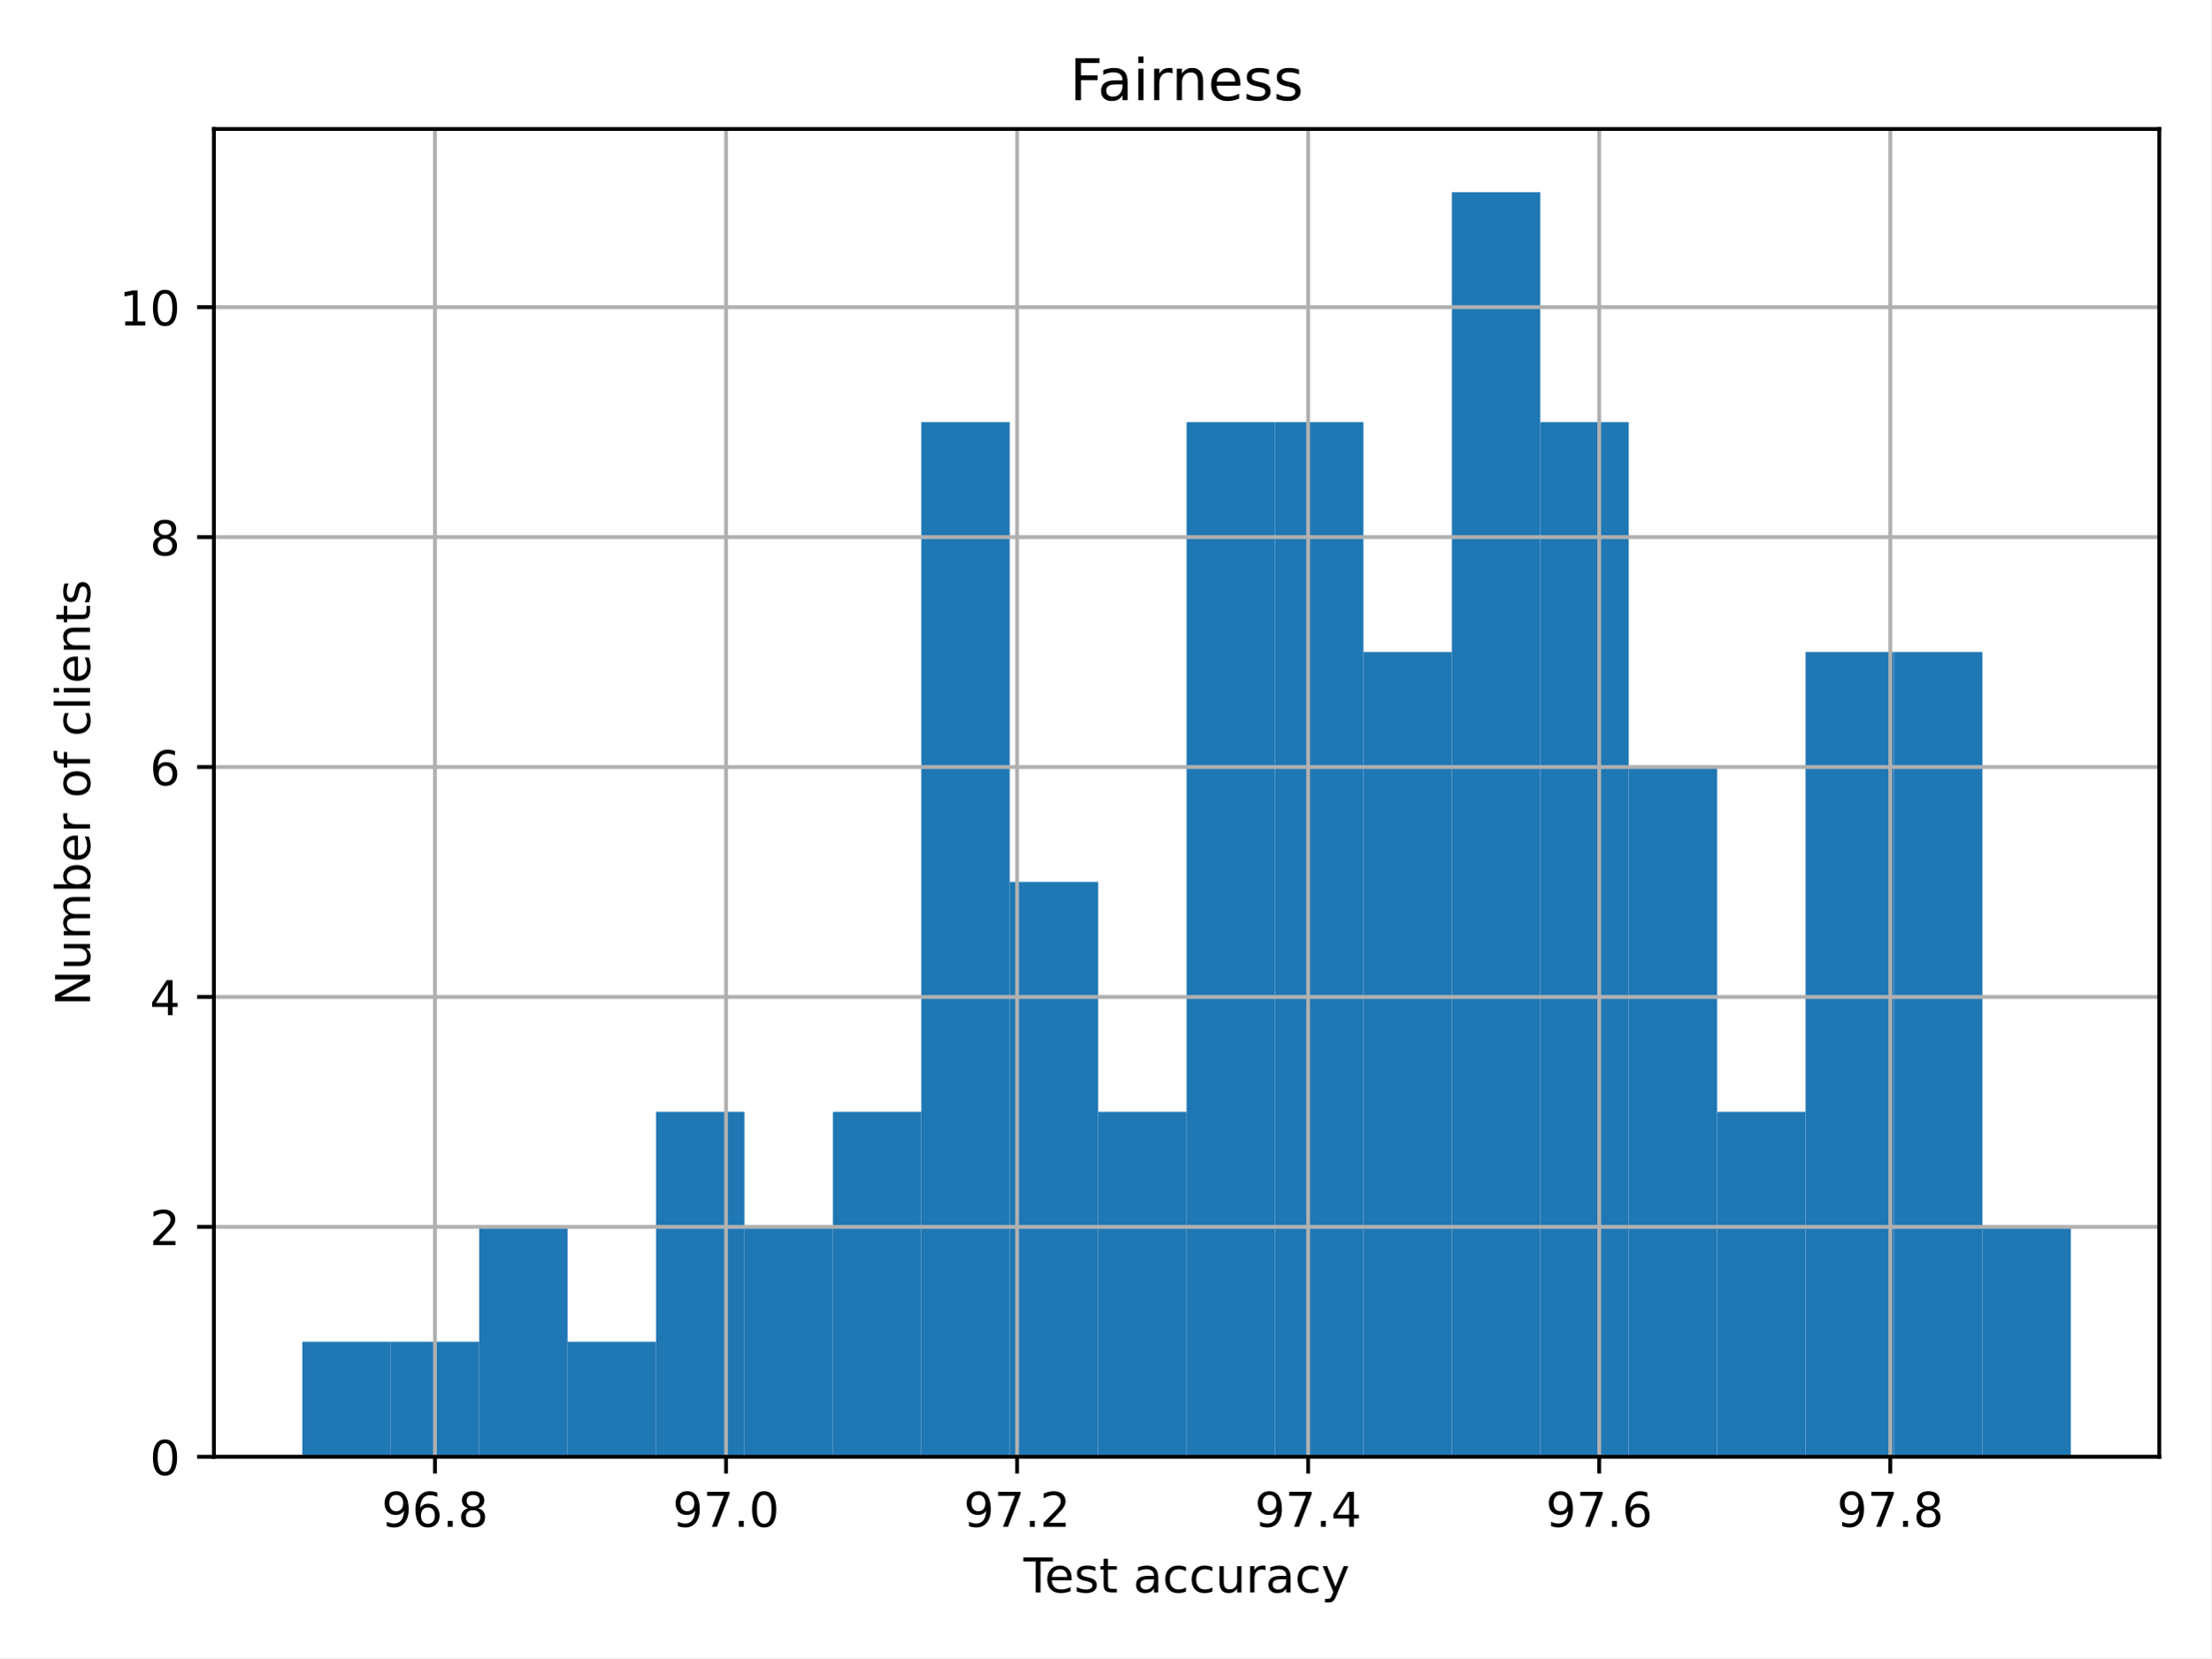
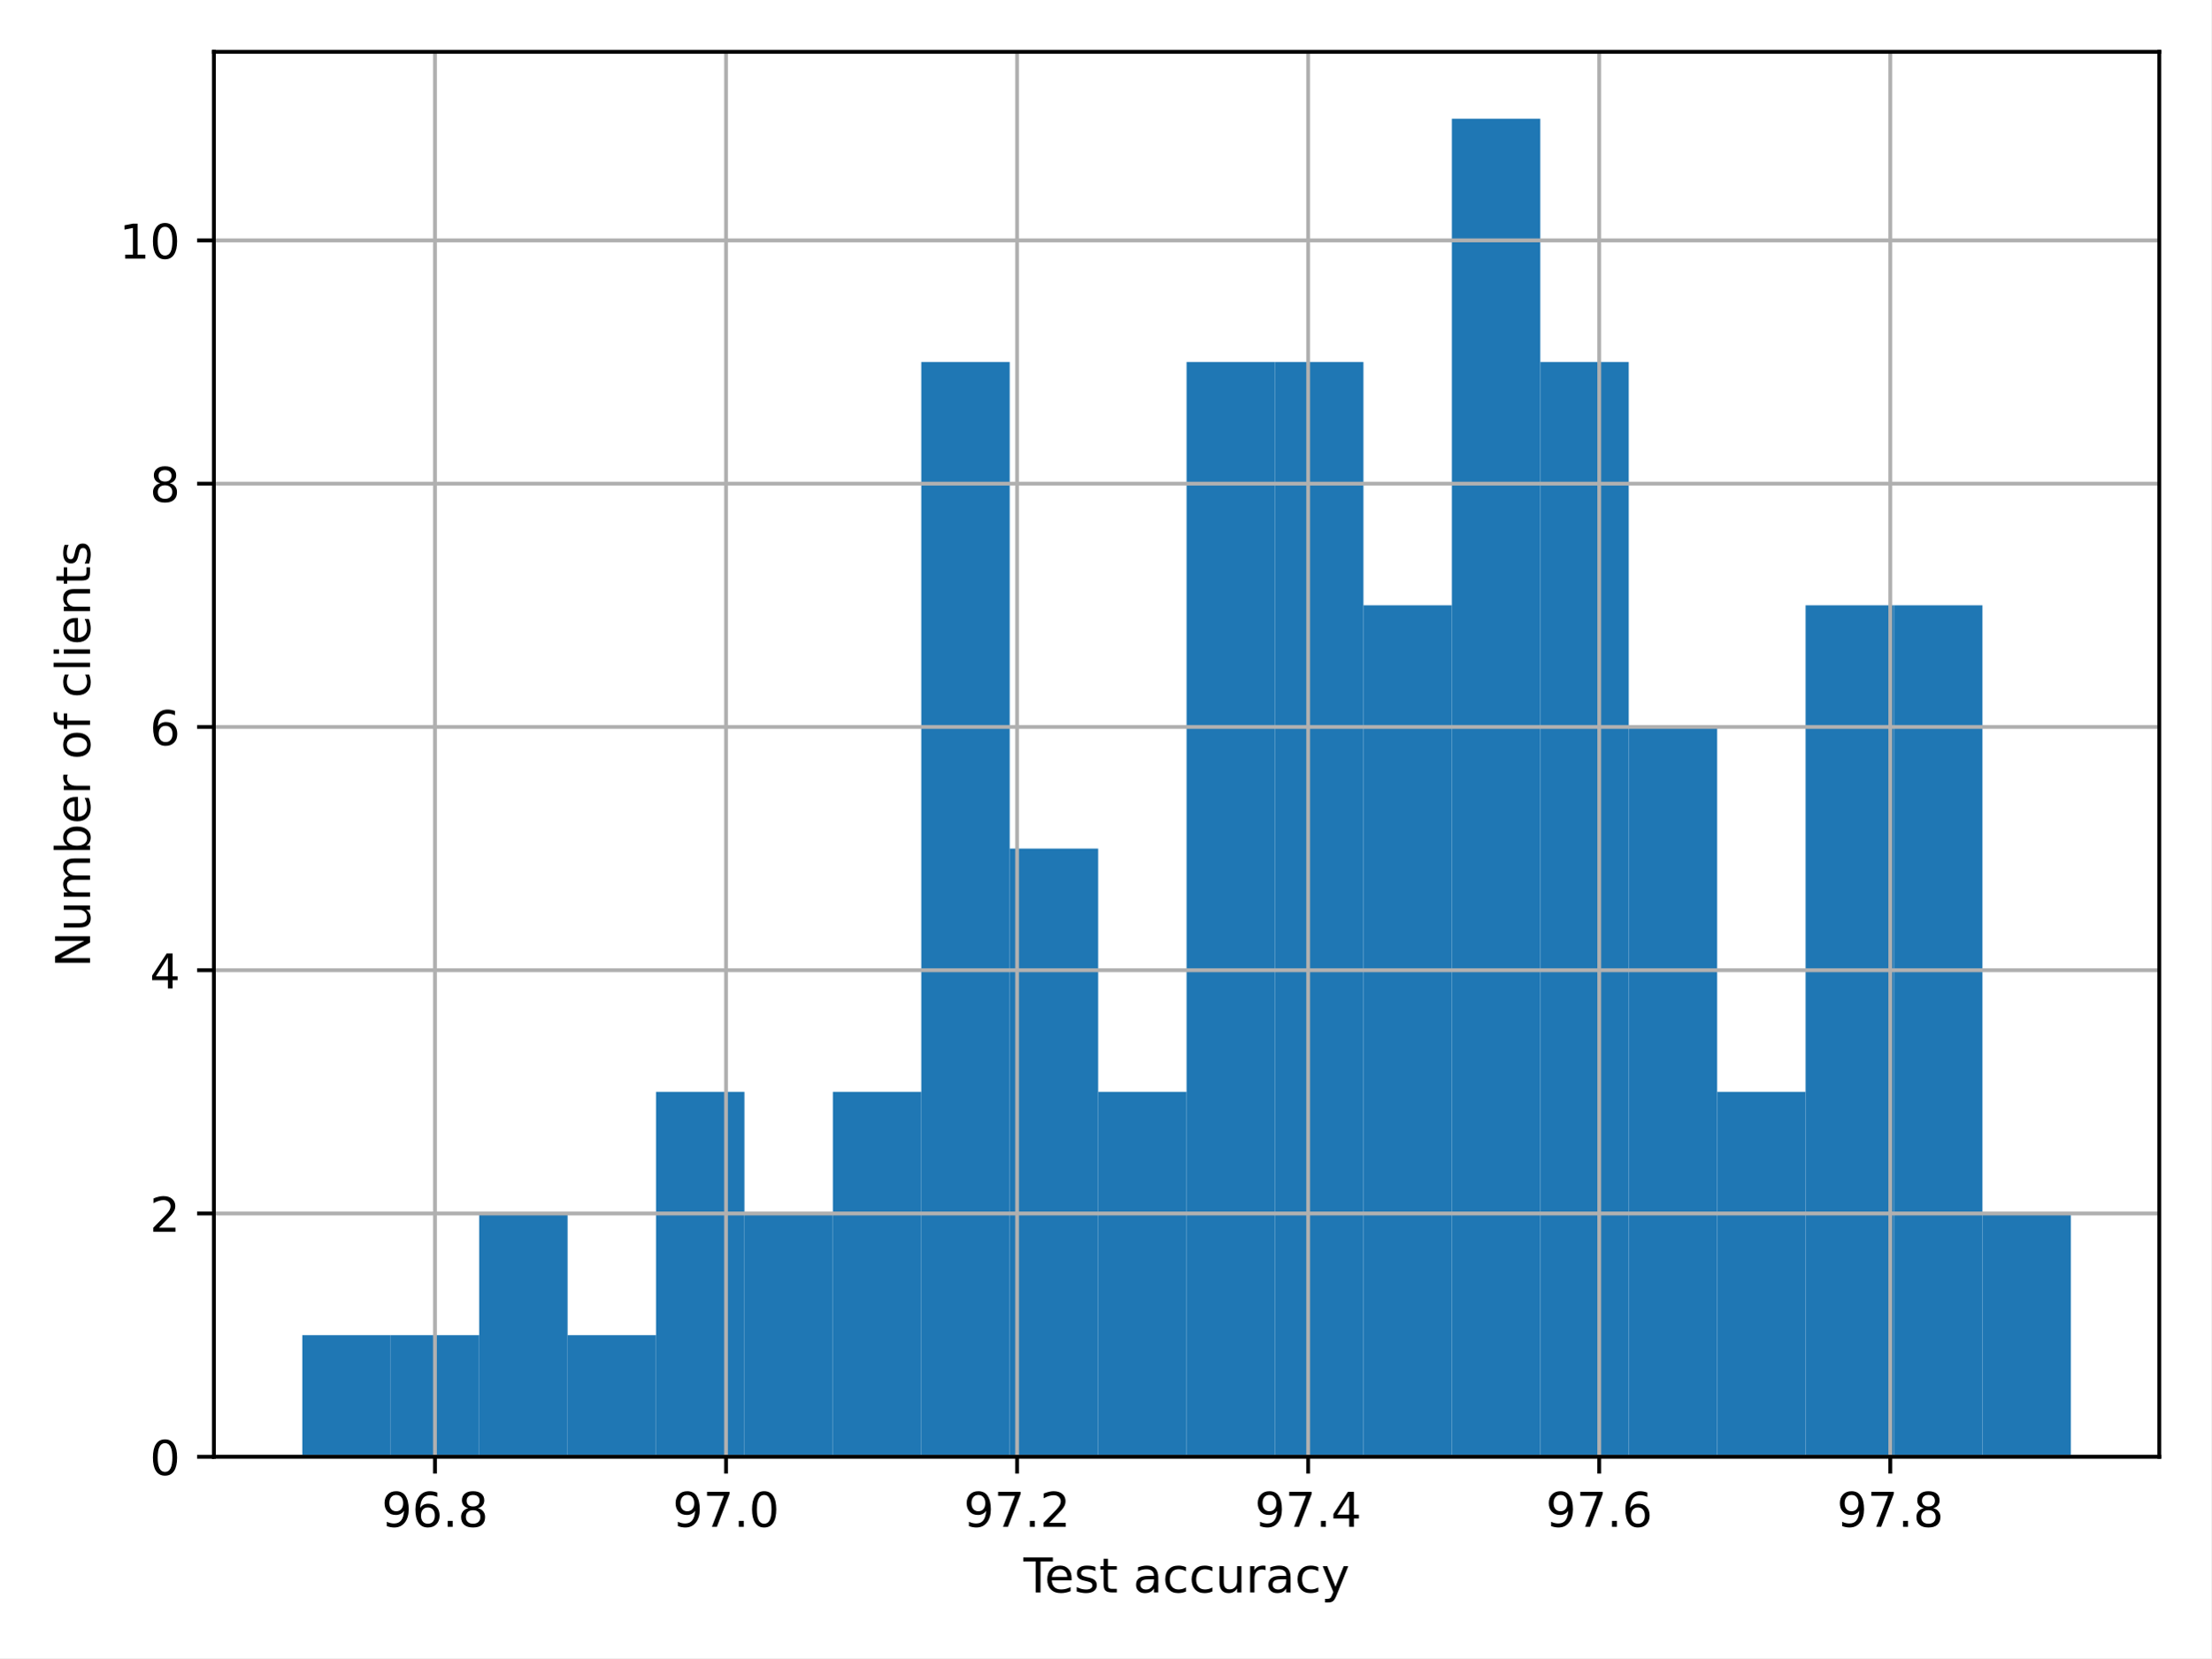
<svg xmlns="http://www.w3.org/2000/svg" xmlns:xlink="http://www.w3.org/1999/xlink" height="345.6pt" version="1.1" viewBox="0 0 460.8 345.6" width="460.8pt">
  <defs>
    <style type="text/css">*{stroke-linecap:butt;stroke-linejoin:round;}</style>
  </defs>
  <g id="figure_1">
    <g id="patch_1">
      <path d="M 0 345.6  L 460.8 345.6  L 460.8 0  L 0 0  z " style="fill:#ffffff;" />
    </g>
    <g id="axes_1">
      <g id="patch_2">
-         <path d="M 44.57 303.64  L 450 303.64  L 450 26.88  L 44.57 26.88  z " style="fill:#ffffff;" />
+         <path d="M 44.57 303.64  L 450 303.64  L 450 10.8  L 44.57 10.8  z " style="fill:#ffffff;" />
      </g>
      <g id="patch_3">
-         <path clip-path="url(#p7f1b4a07b2)" d="M 62.999 303.64  L 81.427 303.64  L 81.427 279.678  L 62.999 279.678  z " style="fill:#1f77b4;" />
+         <path clip-path="url(#pc36e5e177f)" d="M 62.999 303.64  L 81.427 303.64  L 81.427 278.286  L 62.999 278.286  z " style="fill:#1f77b4;" />
      </g>
      <g id="patch_4">
-         <path clip-path="url(#p7f1b4a07b2)" d="M 81.427 303.64  L 99.856 303.64  L 99.856 279.678  L 81.427 279.678  z " style="fill:#1f77b4;" />
+         <path clip-path="url(#pc36e5e177f)" d="M 81.427 303.64  L 99.856 303.64  L 99.856 278.286  L 81.427 278.286  z " style="fill:#1f77b4;" />
      </g>
      <g id="patch_5">
-         <path clip-path="url(#p7f1b4a07b2)" d="M 99.856 303.64  L 118.285 303.64  L 118.285 255.716  L 99.856 255.716  z " style="fill:#1f77b4;" />
+         <path clip-path="url(#pc36e5e177f)" d="M 99.856 303.64  L 118.285 303.64  L 118.285 252.932  L 99.856 252.932  z " style="fill:#1f77b4;" />
      </g>
      <g id="patch_6">
-         <path clip-path="url(#p7f1b4a07b2)" d="M 118.285 303.64  L 136.713 303.64  L 136.713 279.678  L 118.285 279.678  z " style="fill:#1f77b4;" />
+         <path clip-path="url(#pc36e5e177f)" d="M 118.285 303.64  L 136.713 303.64  L 136.713 278.286  L 118.285 278.286  z " style="fill:#1f77b4;" />
      </g>
      <g id="patch_7">
-         <path clip-path="url(#p7f1b4a07b2)" d="M 136.713 303.64  L 155.142 303.64  L 155.142 231.754  L 136.713 231.754  z " style="fill:#1f77b4;" />
+         <path clip-path="url(#pc36e5e177f)" d="M 136.713 303.64  L 155.142 303.64  L 155.142 227.578  L 136.713 227.578  z " style="fill:#1f77b4;" />
      </g>
      <g id="patch_8">
-         <path clip-path="url(#p7f1b4a07b2)" d="M 155.142 303.64  L 173.57 303.64  L 173.57 255.716  L 155.142 255.716  z " style="fill:#1f77b4;" />
+         <path clip-path="url(#pc36e5e177f)" d="M 155.142 303.64  L 173.57 303.64  L 173.57 252.932  L 155.142 252.932  z " style="fill:#1f77b4;" />
      </g>
      <g id="patch_9">
-         <path clip-path="url(#p7f1b4a07b2)" d="M 173.57 303.64  L 191.999 303.64  L 191.999 231.754  L 173.57 231.754  z " style="fill:#1f77b4;" />
+         <path clip-path="url(#pc36e5e177f)" d="M 173.57 303.64  L 191.999 303.64  L 191.999 227.578  L 173.57 227.578  z " style="fill:#1f77b4;" />
      </g>
      <g id="patch_10">
-         <path clip-path="url(#p7f1b4a07b2)" d="M 191.999 303.64  L 210.428 303.64  L 210.428 87.983  L 191.999 87.983  z " style="fill:#1f77b4;" />
+         <path clip-path="url(#pc36e5e177f)" d="M 191.999 303.64  L 210.428 303.64  L 210.428 75.453  L 191.999 75.453  z " style="fill:#1f77b4;" />
      </g>
      <g id="patch_11">
-         <path clip-path="url(#p7f1b4a07b2)" d="M 210.428 303.64  L 228.856 303.64  L 228.856 183.83  L 210.428 183.83  z " style="fill:#1f77b4;" />
+         <path clip-path="url(#pc36e5e177f)" d="M 210.428 303.64  L 228.856 303.64  L 228.856 176.869  L 210.428 176.869  z " style="fill:#1f77b4;" />
      </g>
      <g id="patch_12">
-         <path clip-path="url(#p7f1b4a07b2)" d="M 228.856 303.64  L 247.285 303.64  L 247.285 231.754  L 228.856 231.754  z " style="fill:#1f77b4;" />
+         <path clip-path="url(#pc36e5e177f)" d="M 228.856 303.64  L 247.285 303.64  L 247.285 227.578  L 228.856 227.578  z " style="fill:#1f77b4;" />
      </g>
      <g id="patch_13">
-         <path clip-path="url(#p7f1b4a07b2)" d="M 247.285 303.64  L 265.714 303.64  L 265.714 87.983  L 247.285 87.983  z " style="fill:#1f77b4;" />
+         <path clip-path="url(#pc36e5e177f)" d="M 247.285 303.64  L 265.714 303.64  L 265.714 75.453  L 247.285 75.453  z " style="fill:#1f77b4;" />
      </g>
      <g id="patch_14">
-         <path clip-path="url(#p7f1b4a07b2)" d="M 265.714 303.64  L 284.142 303.64  L 284.142 87.983  L 265.714 87.983  z " style="fill:#1f77b4;" />
+         <path clip-path="url(#pc36e5e177f)" d="M 265.714 303.64  L 284.142 303.64  L 284.142 75.453  L 265.714 75.453  z " style="fill:#1f77b4;" />
      </g>
      <g id="patch_15">
-         <path clip-path="url(#p7f1b4a07b2)" d="M 284.142 303.64  L 302.571 303.64  L 302.571 135.907  L 284.142 135.907  z " style="fill:#1f77b4;" />
+         <path clip-path="url(#pc36e5e177f)" d="M 284.142 303.64  L 302.571 303.64  L 302.571 126.161  L 284.142 126.161  z " style="fill:#1f77b4;" />
      </g>
      <g id="patch_16">
-         <path clip-path="url(#p7f1b4a07b2)" d="M 302.571 303.64  L 321 303.64  L 321 40.059  L 302.571 40.059  z " style="fill:#1f77b4;" />
+         <path clip-path="url(#pc36e5e177f)" d="M 302.571 303.64  L 321 303.64  L 321 24.745  L 302.571 24.745  z " style="fill:#1f77b4;" />
      </g>
      <g id="patch_17">
-         <path clip-path="url(#p7f1b4a07b2)" d="M 321 303.64  L 339.428 303.64  L 339.428 87.983  L 321 87.983  z " style="fill:#1f77b4;" />
+         <path clip-path="url(#pc36e5e177f)" d="M 321 303.64  L 339.428 303.64  L 339.428 75.453  L 321 75.453  z " style="fill:#1f77b4;" />
      </g>
      <g id="patch_18">
-         <path clip-path="url(#p7f1b4a07b2)" d="M 339.428 303.64  L 357.857 303.64  L 357.857 159.869  L 339.428 159.869  z " style="fill:#1f77b4;" />
+         <path clip-path="url(#pc36e5e177f)" d="M 339.428 303.64  L 357.857 303.64  L 357.857 151.515  L 339.428 151.515  z " style="fill:#1f77b4;" />
      </g>
      <g id="patch_19">
-         <path clip-path="url(#p7f1b4a07b2)" d="M 357.857 303.64  L 376.285 303.64  L 376.285 231.754  L 357.857 231.754  z " style="fill:#1f77b4;" />
+         <path clip-path="url(#pc36e5e177f)" d="M 357.857 303.64  L 376.285 303.64  L 376.285 227.578  L 357.857 227.578  z " style="fill:#1f77b4;" />
      </g>
      <g id="patch_20">
-         <path clip-path="url(#p7f1b4a07b2)" d="M 376.285 303.64  L 394.714 303.64  L 394.714 135.907  L 376.285 135.907  z " style="fill:#1f77b4;" />
+         <path clip-path="url(#pc36e5e177f)" d="M 376.285 303.64  L 394.714 303.64  L 394.714 126.161  L 376.285 126.161  z " style="fill:#1f77b4;" />
      </g>
      <g id="patch_21">
-         <path clip-path="url(#p7f1b4a07b2)" d="M 394.714 303.64  L 413.143 303.64  L 413.143 135.907  L 394.714 135.907  z " style="fill:#1f77b4;" />
+         <path clip-path="url(#pc36e5e177f)" d="M 394.714 303.64  L 413.143 303.64  L 413.143 126.161  L 394.714 126.161  z " style="fill:#1f77b4;" />
      </g>
      <g id="patch_22">
-         <path clip-path="url(#p7f1b4a07b2)" d="M 413.143 303.64  L 431.571 303.64  L 431.571 255.716  L 413.143 255.716  z " style="fill:#1f77b4;" />
+         <path clip-path="url(#pc36e5e177f)" d="M 413.143 303.64  L 431.571 303.64  L 431.571 252.932  L 413.143 252.932  z " style="fill:#1f77b4;" />
      </g>
      <g id="matplotlib.axis_1">
        <g id="xtick_1">
          <g id="line2d_1">
-             <path clip-path="url(#p7f1b4a07b2)" d="M 90.642 303.64  L 90.642 26.88  " style="fill:none;stroke:#b0b0b0;stroke-linecap:square;stroke-width:0.8;" />
+             <path clip-path="url(#pc36e5e177f)" d="M 90.642 303.64  L 90.642 10.8  " style="fill:none;stroke:#b0b0b0;stroke-linecap:square;stroke-width:0.8;" />
          </g>
          <g id="line2d_2">
            <defs>
-               <path d="M 0 0  L 0 3.5  " id="m44cc38990a" style="stroke:#000000;stroke-width:0.8;" />
+               <path d="M 0 0  L 0 3.5  " id="m0d164a18f5" style="stroke:#000000;stroke-width:0.8;" />
            </defs>
            <g>
-               <use style="stroke:#000000;stroke-width:0.8;" x="90.642" xlink:href="#m44cc38990a" y="303.64" />
+               <use style="stroke:#000000;stroke-width:0.8;" x="90.642" xlink:href="#m0d164a18f5" y="303.64" />
            </g>
          </g>
          <g id="text_1">
            <g transform="translate(79.50878 318.2384)scale(0.1 -0.1)">
              <defs>
                <path d="M 703 97  L 703 672  Q 941 559 1184 500  Q 1428 441 1663 441  Q 2288 441 2617 861  Q 2947 1281 2994 2138  Q 2813 1869 2534 1725  Q 2256 1581 1919 1581  Q 1219 1581 811 2004  Q 403 2428 403 3163  Q 403 3881 828 4315  Q 1253 4750 1959 4750  Q 2769 4750 3195 4129  Q 3622 3509 3622 2328  Q 3622 1225 3098 567  Q 2575 -91 1691 -91  Q 1453 -91 1209 -44  Q 966 3 703 97  z M 1959 2075  Q 2384 2075 2632 2365  Q 2881 2656 2881 3163  Q 2881 3666 2632 3958  Q 2384 4250 1959 4250  Q 1534 4250 1286 3958  Q 1038 3666 1038 3163  Q 1038 2656 1286 2365  Q 1534 2075 1959 2075  z " id="DejaVuSans-39" transform="scale(0.015625)" />
                <path d="M 2113 2584  Q 1688 2584 1439 2293  Q 1191 2003 1191 1497  Q 1191 994 1439 701  Q 1688 409 2113 409  Q 2538 409 2786 701  Q 3034 994 3034 1497  Q 3034 2003 2786 2293  Q 2538 2584 2113 2584  z M 3366 4563  L 3366 3988  Q 3128 4100 2886 4159  Q 2644 4219 2406 4219  Q 1781 4219 1451 3797  Q 1122 3375 1075 2522  Q 1259 2794 1537 2939  Q 1816 3084 2150 3084  Q 2853 3084 3261 2657  Q 3669 2231 3669 1497  Q 3669 778 3244 343  Q 2819 -91 2113 -91  Q 1303 -91 875 529  Q 447 1150 447 2328  Q 447 3434 972 4092  Q 1497 4750 2381 4750  Q 2619 4750 2861 4703  Q 3103 4656 3366 4563  z " id="DejaVuSans-36" transform="scale(0.015625)" />
                <path d="M 684 794  L 1344 794  L 1344 0  L 684 0  L 684 794  z " id="DejaVuSans-2e" transform="scale(0.015625)" />
                <path d="M 2034 2216  Q 1584 2216 1326 1975  Q 1069 1734 1069 1313  Q 1069 891 1326 650  Q 1584 409 2034 409  Q 2484 409 2743 651  Q 3003 894 3003 1313  Q 3003 1734 2745 1975  Q 2488 2216 2034 2216  z M 1403 2484  Q 997 2584 770 2862  Q 544 3141 544 3541  Q 544 4100 942 4425  Q 1341 4750 2034 4750  Q 2731 4750 3128 4425  Q 3525 4100 3525 3541  Q 3525 3141 3298 2862  Q 3072 2584 2669 2484  Q 3125 2378 3379 2068  Q 3634 1759 3634 1313  Q 3634 634 3220 271  Q 2806 -91 2034 -91  Q 1263 -91 848 271  Q 434 634 434 1313  Q 434 1759 690 2068  Q 947 2378 1403 2484  z M 1172 3481  Q 1172 3119 1398 2916  Q 1625 2713 2034 2713  Q 2441 2713 2670 2916  Q 2900 3119 2900 3481  Q 2900 3844 2670 4047  Q 2441 4250 2034 4250  Q 1625 4250 1398 4047  Q 1172 3844 1172 3481  z " id="DejaVuSans-38" transform="scale(0.015625)" />
              </defs>
              <use xlink:href="#DejaVuSans-39" />
              <use x="63.623" xlink:href="#DejaVuSans-36" />
              <use x="127.246" xlink:href="#DejaVuSans-2e" />
              <use x="159.033" xlink:href="#DejaVuSans-38" />
            </g>
          </g>
        </g>
        <g id="xtick_2">
          <g id="line2d_3">
-             <path clip-path="url(#p7f1b4a07b2)" d="M 151.303 303.64  L 151.303 26.88  " style="fill:none;stroke:#b0b0b0;stroke-linecap:square;stroke-width:0.8;" />
+             <path clip-path="url(#pc36e5e177f)" d="M 151.303 303.64  L 151.303 10.8  " style="fill:none;stroke:#b0b0b0;stroke-linecap:square;stroke-width:0.8;" />
          </g>
          <g id="line2d_4">
            <g>
-               <use style="stroke:#000000;stroke-width:0.8;" x="151.303" xlink:href="#m44cc38990a" y="303.64" />
+               <use style="stroke:#000000;stroke-width:0.8;" x="151.303" xlink:href="#m0d164a18f5" y="303.64" />
            </g>
          </g>
          <g id="text_2">
            <g transform="translate(140.1697 318.2384)scale(0.1 -0.1)">
              <defs>
                <path d="M 525 4666  L 3525 4666  L 3525 4397  L 1831 0  L 1172 0  L 2766 4134  L 525 4134  L 525 4666  z " id="DejaVuSans-37" transform="scale(0.015625)" />
                <path d="M 2034 4250  Q 1547 4250 1301 3770  Q 1056 3291 1056 2328  Q 1056 1369 1301 889  Q 1547 409 2034 409  Q 2525 409 2770 889  Q 3016 1369 3016 2328  Q 3016 3291 2770 3770  Q 2525 4250 2034 4250  z M 2034 4750  Q 2819 4750 3233 4129  Q 3647 3509 3647 2328  Q 3647 1150 3233 529  Q 2819 -91 2034 -91  Q 1250 -91 836 529  Q 422 1150 422 2328  Q 422 3509 836 4129  Q 1250 4750 2034 4750  z " id="DejaVuSans-30" transform="scale(0.015625)" />
              </defs>
              <use xlink:href="#DejaVuSans-39" />
              <use x="63.623" xlink:href="#DejaVuSans-37" />
              <use x="127.246" xlink:href="#DejaVuSans-2e" />
              <use x="159.033" xlink:href="#DejaVuSans-30" />
            </g>
          </g>
        </g>
        <g id="xtick_3">
          <g id="line2d_5">
-             <path clip-path="url(#p7f1b4a07b2)" d="M 211.963 303.64  L 211.963 26.88  " style="fill:none;stroke:#b0b0b0;stroke-linecap:square;stroke-width:0.8;" />
+             <path clip-path="url(#pc36e5e177f)" d="M 211.963 303.64  L 211.963 10.8  " style="fill:none;stroke:#b0b0b0;stroke-linecap:square;stroke-width:0.8;" />
          </g>
          <g id="line2d_6">
            <g>
-               <use style="stroke:#000000;stroke-width:0.8;" x="211.963" xlink:href="#m44cc38990a" y="303.64" />
+               <use style="stroke:#000000;stroke-width:0.8;" x="211.963" xlink:href="#m0d164a18f5" y="303.64" />
            </g>
          </g>
          <g id="text_3">
            <g transform="translate(200.8306 318.2384)scale(0.1 -0.1)">
              <defs>
                <path d="M 1228 531  L 3431 531  L 3431 0  L 469 0  L 469 531  Q 828 903 1448 1529  Q 2069 2156 2228 2338  Q 2531 2678 2651 2914  Q 2772 3150 2772 3378  Q 2772 3750 2511 3984  Q 2250 4219 1831 4219  Q 1534 4219 1204 4116  Q 875 4013 500 3803  L 500 4441  Q 881 4594 1212 4672  Q 1544 4750 1819 4750  Q 2544 4750 2975 4387  Q 3406 4025 3406 3419  Q 3406 3131 3298 2873  Q 3191 2616 2906 2266  Q 2828 2175 2409 1742  Q 1991 1309 1228 531  z " id="DejaVuSans-32" transform="scale(0.015625)" />
              </defs>
              <use xlink:href="#DejaVuSans-39" />
              <use x="63.623" xlink:href="#DejaVuSans-37" />
              <use x="127.246" xlink:href="#DejaVuSans-2e" />
              <use x="159.033" xlink:href="#DejaVuSans-32" />
            </g>
          </g>
        </g>
        <g id="xtick_4">
          <g id="line2d_7">
-             <path clip-path="url(#p7f1b4a07b2)" d="M 272.624 303.64  L 272.624 26.88  " style="fill:none;stroke:#b0b0b0;stroke-linecap:square;stroke-width:0.8;" />
+             <path clip-path="url(#pc36e5e177f)" d="M 272.624 303.64  L 272.624 10.8  " style="fill:none;stroke:#b0b0b0;stroke-linecap:square;stroke-width:0.8;" />
          </g>
          <g id="line2d_8">
            <g>
-               <use style="stroke:#000000;stroke-width:0.8;" x="272.624" xlink:href="#m44cc38990a" y="303.64" />
+               <use style="stroke:#000000;stroke-width:0.8;" x="272.624" xlink:href="#m0d164a18f5" y="303.64" />
            </g>
          </g>
          <g id="text_4">
            <g transform="translate(261.4916 318.2384)scale(0.1 -0.1)">
              <defs>
                <path d="M 2419 4116  L 825 1625  L 2419 1625  L 2419 4116  z M 2253 4666  L 3047 4666  L 3047 1625  L 3713 1625  L 3713 1100  L 3047 1100  L 3047 0  L 2419 0  L 2419 1100  L 313 1100  L 313 1709  L 2253 4666  z " id="DejaVuSans-34" transform="scale(0.015625)" />
              </defs>
              <use xlink:href="#DejaVuSans-39" />
              <use x="63.623" xlink:href="#DejaVuSans-37" />
              <use x="127.246" xlink:href="#DejaVuSans-2e" />
              <use x="159.033" xlink:href="#DejaVuSans-34" />
            </g>
          </g>
        </g>
        <g id="xtick_5">
          <g id="line2d_9">
-             <path clip-path="url(#p7f1b4a07b2)" d="M 333.285 303.64  L 333.285 26.88  " style="fill:none;stroke:#b0b0b0;stroke-linecap:square;stroke-width:0.8;" />
+             <path clip-path="url(#pc36e5e177f)" d="M 333.285 303.64  L 333.285 10.8  " style="fill:none;stroke:#b0b0b0;stroke-linecap:square;stroke-width:0.8;" />
          </g>
          <g id="line2d_10">
            <g>
-               <use style="stroke:#000000;stroke-width:0.8;" x="333.285" xlink:href="#m44cc38990a" y="303.64" />
+               <use style="stroke:#000000;stroke-width:0.8;" x="333.285" xlink:href="#m0d164a18f5" y="303.64" />
            </g>
          </g>
          <g id="text_5">
            <g transform="translate(322.1525 318.2384)scale(0.1 -0.1)">
              <use xlink:href="#DejaVuSans-39" />
              <use x="63.623" xlink:href="#DejaVuSans-37" />
              <use x="127.246" xlink:href="#DejaVuSans-2e" />
              <use x="159.033" xlink:href="#DejaVuSans-36" />
            </g>
          </g>
        </g>
        <g id="xtick_6">
          <g id="line2d_11">
-             <path clip-path="url(#p7f1b4a07b2)" d="M 393.946 303.64  L 393.946 26.88  " style="fill:none;stroke:#b0b0b0;stroke-linecap:square;stroke-width:0.8;" />
+             <path clip-path="url(#pc36e5e177f)" d="M 393.946 303.64  L 393.946 10.8  " style="fill:none;stroke:#b0b0b0;stroke-linecap:square;stroke-width:0.8;" />
          </g>
          <g id="line2d_12">
            <g>
-               <use style="stroke:#000000;stroke-width:0.8;" x="393.946" xlink:href="#m44cc38990a" y="303.64" />
+               <use style="stroke:#000000;stroke-width:0.8;" x="393.946" xlink:href="#m0d164a18f5" y="303.64" />
            </g>
          </g>
          <g id="text_6">
            <g transform="translate(382.8134 318.2384)scale(0.1 -0.1)">
              <use xlink:href="#DejaVuSans-39" />
              <use x="63.623" xlink:href="#DejaVuSans-37" />
              <use x="127.246" xlink:href="#DejaVuSans-2e" />
              <use x="159.033" xlink:href="#DejaVuSans-38" />
            </g>
          </g>
        </g>
        <g id="text_7">
          <g transform="translate(213.2912 331.9166)scale(0.1 -0.1)">
            <defs>
              <path d="M -19 4666  L 3928 4666  L 3928 4134  L 2272 4134  L 2272 0  L 1638 0  L 1638 4134  L -19 4134  L -19 4666  z " id="DejaVuSans-54" transform="scale(0.015625)" />
              <path d="M 3597 1894  L 3597 1613  L 953 1613  Q 991 1019 1311 708  Q 1631 397 2203 397  Q 2534 397 2845 478  Q 3156 559 3463 722  L 3463 178  Q 3153 47 2828 -22  Q 2503 -91 2169 -91  Q 1331 -91 842 396  Q 353 884 353 1716  Q 353 2575 817 3079  Q 1281 3584 2069 3584  Q 2775 3584 3186 3129  Q 3597 2675 3597 1894  z M 3022 2063  Q 3016 2534 2758 2815  Q 2500 3097 2075 3097  Q 1594 3097 1305 2825  Q 1016 2553 972 2059  L 3022 2063  z " id="DejaVuSans-65" transform="scale(0.015625)" />
              <path d="M 2834 3397  L 2834 2853  Q 2591 2978 2328 3040  Q 2066 3103 1784 3103  Q 1356 3103 1142 2972  Q 928 2841 928 2578  Q 928 2378 1081 2264  Q 1234 2150 1697 2047  L 1894 2003  Q 2506 1872 2764 1633  Q 3022 1394 3022 966  Q 3022 478 2636 193  Q 2250 -91 1575 -91  Q 1294 -91 989 -36  Q 684 19 347 128  L 347 722  Q 666 556 975 473  Q 1284 391 1588 391  Q 1994 391 2212 530  Q 2431 669 2431 922  Q 2431 1156 2273 1281  Q 2116 1406 1581 1522  L 1381 1569  Q 847 1681 609 1914  Q 372 2147 372 2553  Q 372 3047 722 3315  Q 1072 3584 1716 3584  Q 2034 3584 2315 3537  Q 2597 3491 2834 3397  z " id="DejaVuSans-73" transform="scale(0.015625)" />
              <path d="M 1172 4494  L 1172 3500  L 2356 3500  L 2356 3053  L 1172 3053  L 1172 1153  Q 1172 725 1289 603  Q 1406 481 1766 481  L 2356 481  L 2356 0  L 1766 0  Q 1100 0 847 248  Q 594 497 594 1153  L 594 3053  L 172 3053  L 172 3500  L 594 3500  L 594 4494  L 1172 4494  z " id="DejaVuSans-74" transform="scale(0.015625)" />
              <path id="DejaVuSans-20" transform="scale(0.015625)" />
              <path d="M 2194 1759  Q 1497 1759 1228 1600  Q 959 1441 959 1056  Q 959 750 1161 570  Q 1363 391 1709 391  Q 2188 391 2477 730  Q 2766 1069 2766 1631  L 2766 1759  L 2194 1759  z M 3341 1997  L 3341 0  L 2766 0  L 2766 531  Q 2569 213 2275 61  Q 1981 -91 1556 -91  Q 1019 -91 701 211  Q 384 513 384 1019  Q 384 1609 779 1909  Q 1175 2209 1959 2209  L 2766 2209  L 2766 2266  Q 2766 2663 2505 2880  Q 2244 3097 1772 3097  Q 1472 3097 1187 3025  Q 903 2953 641 2809  L 641 3341  Q 956 3463 1253 3523  Q 1550 3584 1831 3584  Q 2591 3584 2966 3190  Q 3341 2797 3341 1997  z " id="DejaVuSans-61" transform="scale(0.015625)" />
              <path d="M 3122 3366  L 3122 2828  Q 2878 2963 2633 3030  Q 2388 3097 2138 3097  Q 1578 3097 1268 2742  Q 959 2388 959 1747  Q 959 1106 1268 751  Q 1578 397 2138 397  Q 2388 397 2633 464  Q 2878 531 3122 666  L 3122 134  Q 2881 22 2623 -34  Q 2366 -91 2075 -91  Q 1284 -91 818 406  Q 353 903 353 1747  Q 353 2603 823 3093  Q 1294 3584 2113 3584  Q 2378 3584 2631 3529  Q 2884 3475 3122 3366  z " id="DejaVuSans-63" transform="scale(0.015625)" />
              <path d="M 544 1381  L 544 3500  L 1119 3500  L 1119 1403  Q 1119 906 1312 657  Q 1506 409 1894 409  Q 2359 409 2629 706  Q 2900 1003 2900 1516  L 2900 3500  L 3475 3500  L 3475 0  L 2900 0  L 2900 538  Q 2691 219 2414 64  Q 2138 -91 1772 -91  Q 1169 -91 856 284  Q 544 659 544 1381  z M 1991 3584  L 1991 3584  z " id="DejaVuSans-75" transform="scale(0.015625)" />
              <path d="M 2631 2963  Q 2534 3019 2420 3045  Q 2306 3072 2169 3072  Q 1681 3072 1420 2755  Q 1159 2438 1159 1844  L 1159 0  L 581 0  L 581 3500  L 1159 3500  L 1159 2956  Q 1341 3275 1631 3429  Q 1922 3584 2338 3584  Q 2397 3584 2469 3576  Q 2541 3569 2628 3553  L 2631 2963  z " id="DejaVuSans-72" transform="scale(0.015625)" />
              <path d="M 2059 -325  Q 1816 -950 1584 -1140  Q 1353 -1331 966 -1331  L 506 -1331  L 506 -850  L 844 -850  Q 1081 -850 1212 -737  Q 1344 -625 1503 -206  L 1606 56  L 191 3500  L 800 3500  L 1894 763  L 2988 3500  L 3597 3500  L 2059 -325  z " id="DejaVuSans-79" transform="scale(0.015625)" />
            </defs>
            <use xlink:href="#DejaVuSans-54" />
            <use x="44.084" xlink:href="#DejaVuSans-65" />
            <use x="105.607" xlink:href="#DejaVuSans-73" />
            <use x="157.707" xlink:href="#DejaVuSans-74" />
            <use x="196.916" xlink:href="#DejaVuSans-20" />
            <use x="228.703" xlink:href="#DejaVuSans-61" />
            <use x="289.982" xlink:href="#DejaVuSans-63" />
            <use x="344.963" xlink:href="#DejaVuSans-63" />
            <use x="399.943" xlink:href="#DejaVuSans-75" />
            <use x="463.322" xlink:href="#DejaVuSans-72" />
            <use x="504.436" xlink:href="#DejaVuSans-61" />
            <use x="565.715" xlink:href="#DejaVuSans-63" />
            <use x="620.695" xlink:href="#DejaVuSans-79" />
          </g>
        </g>
      </g>
      <g id="matplotlib.axis_2">
        <g id="ytick_1">
          <g id="line2d_13">
-             <path clip-path="url(#p7f1b4a07b2)" d="M 44.57 303.64  L 450 303.64  " style="fill:none;stroke:#b0b0b0;stroke-linecap:square;stroke-width:0.8;" />
+             <path clip-path="url(#pc36e5e177f)" d="M 44.57 303.64  L 450 303.64  " style="fill:none;stroke:#b0b0b0;stroke-linecap:square;stroke-width:0.8;" />
          </g>
          <g id="line2d_14">
            <defs>
-               <path d="M 0 0  L -3.5 0  " id="m9b382a5453" style="stroke:#000000;stroke-width:0.8;" />
+               <path d="M 0 0  L -3.5 0  " id="m771a5d76f8" style="stroke:#000000;stroke-width:0.8;" />
            </defs>
            <g>
-               <use style="stroke:#000000;stroke-width:0.8;" x="44.57" xlink:href="#m9b382a5453" y="303.64" />
+               <use style="stroke:#000000;stroke-width:0.8;" x="44.57" xlink:href="#m771a5d76f8" y="303.64" />
            </g>
          </g>
          <g id="text_8">
            <g transform="translate(31.2075 307.4392)scale(0.1 -0.1)">
              <use xlink:href="#DejaVuSans-30" />
            </g>
          </g>
        </g>
        <g id="ytick_2">
          <g id="line2d_15">
-             <path clip-path="url(#p7f1b4a07b2)" d="M 44.57 255.716  L 450 255.716  " style="fill:none;stroke:#b0b0b0;stroke-linecap:square;stroke-width:0.8;" />
+             <path clip-path="url(#pc36e5e177f)" d="M 44.57 252.932  L 450 252.932  " style="fill:none;stroke:#b0b0b0;stroke-linecap:square;stroke-width:0.8;" />
          </g>
          <g id="line2d_16">
            <g>
-               <use style="stroke:#000000;stroke-width:0.8;" x="44.57" xlink:href="#m9b382a5453" y="255.716" />
+               <use style="stroke:#000000;stroke-width:0.8;" x="44.57" xlink:href="#m771a5d76f8" y="252.932" />
            </g>
          </g>
          <g id="text_9">
-             <g transform="translate(31.2075 259.5154)scale(0.1 -0.1)">
+             <g transform="translate(31.2075 256.731)scale(0.1 -0.1)">
              <use xlink:href="#DejaVuSans-32" />
            </g>
          </g>
        </g>
        <g id="ytick_3">
          <g id="line2d_17">
-             <path clip-path="url(#p7f1b4a07b2)" d="M 44.57 207.792  L 450 207.792  " style="fill:none;stroke:#b0b0b0;stroke-linecap:square;stroke-width:0.8;" />
+             <path clip-path="url(#pc36e5e177f)" d="M 44.57 202.224  L 450 202.224  " style="fill:none;stroke:#b0b0b0;stroke-linecap:square;stroke-width:0.8;" />
          </g>
          <g id="line2d_18">
            <g>
-               <use style="stroke:#000000;stroke-width:0.8;" x="44.57" xlink:href="#m9b382a5453" y="207.792" />
+               <use style="stroke:#000000;stroke-width:0.8;" x="44.57" xlink:href="#m771a5d76f8" y="202.224" />
            </g>
          </g>
          <g id="text_10">
-             <g transform="translate(31.2075 211.5916)scale(0.1 -0.1)">
+             <g transform="translate(31.2075 206.0228)scale(0.1 -0.1)">
              <use xlink:href="#DejaVuSans-34" />
            </g>
          </g>
        </g>
        <g id="ytick_4">
          <g id="line2d_19">
-             <path clip-path="url(#p7f1b4a07b2)" d="M 44.57 159.869  L 450 159.869  " style="fill:none;stroke:#b0b0b0;stroke-linecap:square;stroke-width:0.8;" />
+             <path clip-path="url(#pc36e5e177f)" d="M 44.57 151.515  L 450 151.515  " style="fill:none;stroke:#b0b0b0;stroke-linecap:square;stroke-width:0.8;" />
          </g>
          <g id="line2d_20">
            <g>
-               <use style="stroke:#000000;stroke-width:0.8;" x="44.57" xlink:href="#m9b382a5453" y="159.869" />
+               <use style="stroke:#000000;stroke-width:0.8;" x="44.57" xlink:href="#m771a5d76f8" y="151.515" />
            </g>
          </g>
          <g id="text_11">
-             <g transform="translate(31.2075 163.6678)scale(0.1 -0.1)">
+             <g transform="translate(31.2075 155.3145)scale(0.1 -0.1)">
              <use xlink:href="#DejaVuSans-36" />
            </g>
          </g>
        </g>
        <g id="ytick_5">
          <g id="line2d_21">
-             <path clip-path="url(#p7f1b4a07b2)" d="M 44.57 111.945  L 450 111.945  " style="fill:none;stroke:#b0b0b0;stroke-linecap:square;stroke-width:0.8;" />
+             <path clip-path="url(#pc36e5e177f)" d="M 44.57 100.807  L 450 100.807  " style="fill:none;stroke:#b0b0b0;stroke-linecap:square;stroke-width:0.8;" />
          </g>
          <g id="line2d_22">
            <g>
-               <use style="stroke:#000000;stroke-width:0.8;" x="44.57" xlink:href="#m9b382a5453" y="111.945" />
+               <use style="stroke:#000000;stroke-width:0.8;" x="44.57" xlink:href="#m771a5d76f8" y="100.807" />
            </g>
          </g>
          <g id="text_12">
-             <g transform="translate(31.2075 115.744)scale(0.1 -0.1)">
+             <g transform="translate(31.2075 104.6063)scale(0.1 -0.1)">
              <use xlink:href="#DejaVuSans-38" />
            </g>
          </g>
        </g>
        <g id="ytick_6">
          <g id="line2d_23">
-             <path clip-path="url(#p7f1b4a07b2)" d="M 44.57 64.021  L 450 64.021  " style="fill:none;stroke:#b0b0b0;stroke-linecap:square;stroke-width:0.8;" />
+             <path clip-path="url(#pc36e5e177f)" d="M 44.57 50.099  L 450 50.099  " style="fill:none;stroke:#b0b0b0;stroke-linecap:square;stroke-width:0.8;" />
          </g>
          <g id="line2d_24">
            <g>
-               <use style="stroke:#000000;stroke-width:0.8;" x="44.57" xlink:href="#m9b382a5453" y="64.021" />
+               <use style="stroke:#000000;stroke-width:0.8;" x="44.57" xlink:href="#m771a5d76f8" y="50.099" />
            </g>
          </g>
          <g id="text_13">
-             <g transform="translate(24.845 67.82017)scale(0.1 -0.1)">
+             <g transform="translate(24.845 53.89809)scale(0.1 -0.1)">
              <defs>
                <path d="M 794 531  L 1825 531  L 1825 4091  L 703 3866  L 703 4441  L 1819 4666  L 2450 4666  L 2450 531  L 3481 531  L 3481 0  L 794 0  L 794 531  z " id="DejaVuSans-31" transform="scale(0.015625)" />
              </defs>
              <use xlink:href="#DejaVuSans-31" />
              <use x="63.623" xlink:href="#DejaVuSans-30" />
            </g>
          </g>
        </g>
        <g id="text_14">
-           <g transform="translate(18.76531 209.6811)rotate(-90)scale(0.1 -0.1)">
+           <g transform="translate(18.76531 201.6411)rotate(-90)scale(0.1 -0.1)">
            <defs>
              <path d="M 628 4666  L 1478 4666  L 3547 763  L 3547 4666  L 4159 4666  L 4159 0  L 3309 0  L 1241 3903  L 1241 0  L 628 0  L 628 4666  z " id="DejaVuSans-4e" transform="scale(0.015625)" />
              <path d="M 3328 2828  Q 3544 3216 3844 3400  Q 4144 3584 4550 3584  Q 5097 3584 5394 3201  Q 5691 2819 5691 2113  L 5691 0  L 5113 0  L 5113 2094  Q 5113 2597 4934 2840  Q 4756 3084 4391 3084  Q 3944 3084 3684 2787  Q 3425 2491 3425 1978  L 3425 0  L 2847 0  L 2847 2094  Q 2847 2600 2669 2842  Q 2491 3084 2119 3084  Q 1678 3084 1418 2786  Q 1159 2488 1159 1978  L 1159 0  L 581 0  L 581 3500  L 1159 3500  L 1159 2956  Q 1356 3278 1631 3431  Q 1906 3584 2284 3584  Q 2666 3584 2933 3390  Q 3200 3197 3328 2828  z " id="DejaVuSans-6d" transform="scale(0.015625)" />
              <path d="M 3116 1747  Q 3116 2381 2855 2742  Q 2594 3103 2138 3103  Q 1681 3103 1420 2742  Q 1159 2381 1159 1747  Q 1159 1113 1420 752  Q 1681 391 2138 391  Q 2594 391 2855 752  Q 3116 1113 3116 1747  z M 1159 2969  Q 1341 3281 1617 3432  Q 1894 3584 2278 3584  Q 2916 3584 3314 3078  Q 3713 2572 3713 1747  Q 3713 922 3314 415  Q 2916 -91 2278 -91  Q 1894 -91 1617 61  Q 1341 213 1159 525  L 1159 0  L 581 0  L 581 4863  L 1159 4863  L 1159 2969  z " id="DejaVuSans-62" transform="scale(0.015625)" />
              <path d="M 1959 3097  Q 1497 3097 1228 2736  Q 959 2375 959 1747  Q 959 1119 1226 758  Q 1494 397 1959 397  Q 2419 397 2687 759  Q 2956 1122 2956 1747  Q 2956 2369 2687 2733  Q 2419 3097 1959 3097  z M 1959 3584  Q 2709 3584 3137 3096  Q 3566 2609 3566 1747  Q 3566 888 3137 398  Q 2709 -91 1959 -91  Q 1206 -91 779 398  Q 353 888 353 1747  Q 353 2609 779 3096  Q 1206 3584 1959 3584  z " id="DejaVuSans-6f" transform="scale(0.015625)" />
              <path d="M 2375 4863  L 2375 4384  L 1825 4384  Q 1516 4384 1395 4259  Q 1275 4134 1275 3809  L 1275 3500  L 2222 3500  L 2222 3053  L 1275 3053  L 1275 0  L 697 0  L 697 3053  L 147 3053  L 147 3500  L 697 3500  L 697 3744  Q 697 4328 969 4595  Q 1241 4863 1831 4863  L 2375 4863  z " id="DejaVuSans-66" transform="scale(0.015625)" />
              <path d="M 603 4863  L 1178 4863  L 1178 0  L 603 0  L 603 4863  z " id="DejaVuSans-6c" transform="scale(0.015625)" />
              <path d="M 603 3500  L 1178 3500  L 1178 0  L 603 0  L 603 3500  z M 603 4863  L 1178 4863  L 1178 4134  L 603 4134  L 603 4863  z " id="DejaVuSans-69" transform="scale(0.015625)" />
              <path d="M 3513 2113  L 3513 0  L 2938 0  L 2938 2094  Q 2938 2591 2744 2837  Q 2550 3084 2163 3084  Q 1697 3084 1428 2787  Q 1159 2491 1159 1978  L 1159 0  L 581 0  L 581 3500  L 1159 3500  L 1159 2956  Q 1366 3272 1645 3428  Q 1925 3584 2291 3584  Q 2894 3584 3203 3211  Q 3513 2838 3513 2113  z " id="DejaVuSans-6e" transform="scale(0.015625)" />
            </defs>
            <use xlink:href="#DejaVuSans-4e" />
            <use x="74.805" xlink:href="#DejaVuSans-75" />
            <use x="138.184" xlink:href="#DejaVuSans-6d" />
            <use x="235.596" xlink:href="#DejaVuSans-62" />
            <use x="299.072" xlink:href="#DejaVuSans-65" />
            <use x="360.596" xlink:href="#DejaVuSans-72" />
            <use x="401.709" xlink:href="#DejaVuSans-20" />
            <use x="433.496" xlink:href="#DejaVuSans-6f" />
            <use x="494.678" xlink:href="#DejaVuSans-66" />
            <use x="529.883" xlink:href="#DejaVuSans-20" />
            <use x="561.67" xlink:href="#DejaVuSans-63" />
            <use x="616.65" xlink:href="#DejaVuSans-6c" />
            <use x="644.434" xlink:href="#DejaVuSans-69" />
            <use x="672.217" xlink:href="#DejaVuSans-65" />
            <use x="733.74" xlink:href="#DejaVuSans-6e" />
            <use x="797.119" xlink:href="#DejaVuSans-74" />
            <use x="836.328" xlink:href="#DejaVuSans-73" />
          </g>
        </g>
      </g>
      <g id="patch_23">
-         <path d="M 44.57 303.64  L 44.57 26.88  " style="fill:none;stroke:#000000;stroke-linecap:square;stroke-linejoin:miter;stroke-width:0.8;" />
+         <path d="M 44.57 303.64  L 44.57 10.8  " style="fill:none;stroke:#000000;stroke-linecap:square;stroke-linejoin:miter;stroke-width:0.8;" />
      </g>
      <g id="patch_24">
-         <path d="M 450 303.64  L 450 26.88  " style="fill:none;stroke:#000000;stroke-linecap:square;stroke-linejoin:miter;stroke-width:0.8;" />
+         <path d="M 450 303.64  L 450 10.8  " style="fill:none;stroke:#000000;stroke-linecap:square;stroke-linejoin:miter;stroke-width:0.8;" />
      </g>
      <g id="patch_25">
        <path d="M 44.57 303.64  L 450 303.64  " style="fill:none;stroke:#000000;stroke-linecap:square;stroke-linejoin:miter;stroke-width:0.8;" />
      </g>
      <g id="patch_26">
-         <path d="M 44.57 26.88  L 450 26.88  " style="fill:none;stroke:#000000;stroke-linecap:square;stroke-linejoin:miter;stroke-width:0.8;" />
-       </g>
-       <g id="text_15">
-         <g transform="translate(222.9306 20.88)scale(0.12 -0.12)">
-           <defs>
-             <path d="M 628 4666  L 3309 4666  L 3309 4134  L 1259 4134  L 1259 2759  L 3109 2759  L 3109 2228  L 1259 2228  L 1259 0  L 628 0  L 628 4666  z " id="DejaVuSans-46" transform="scale(0.015625)" />
-           </defs>
-           <use xlink:href="#DejaVuSans-46" />
-           <use x="48.395" xlink:href="#DejaVuSans-61" />
-           <use x="109.674" xlink:href="#DejaVuSans-69" />
-           <use x="137.457" xlink:href="#DejaVuSans-72" />
-           <use x="176.82" xlink:href="#DejaVuSans-6e" />
-           <use x="240.199" xlink:href="#DejaVuSans-65" />
-           <use x="301.723" xlink:href="#DejaVuSans-73" />
-           <use x="353.822" xlink:href="#DejaVuSans-73" />
-         </g>
+         <path d="M 44.57 10.8  L 450 10.8  " style="fill:none;stroke:#000000;stroke-linecap:square;stroke-linejoin:miter;stroke-width:0.8;" />
      </g>
    </g>
  </g>
  <defs>
-     <clipPath id="p7f1b4a07b2">
-       <rect height="276.76" width="405.43" x="44.57" y="26.88" />
+     <clipPath id="pc36e5e177f">
+       <rect height="292.84" width="405.43" x="44.57" y="10.8" />
    </clipPath>
  </defs>
</svg>
